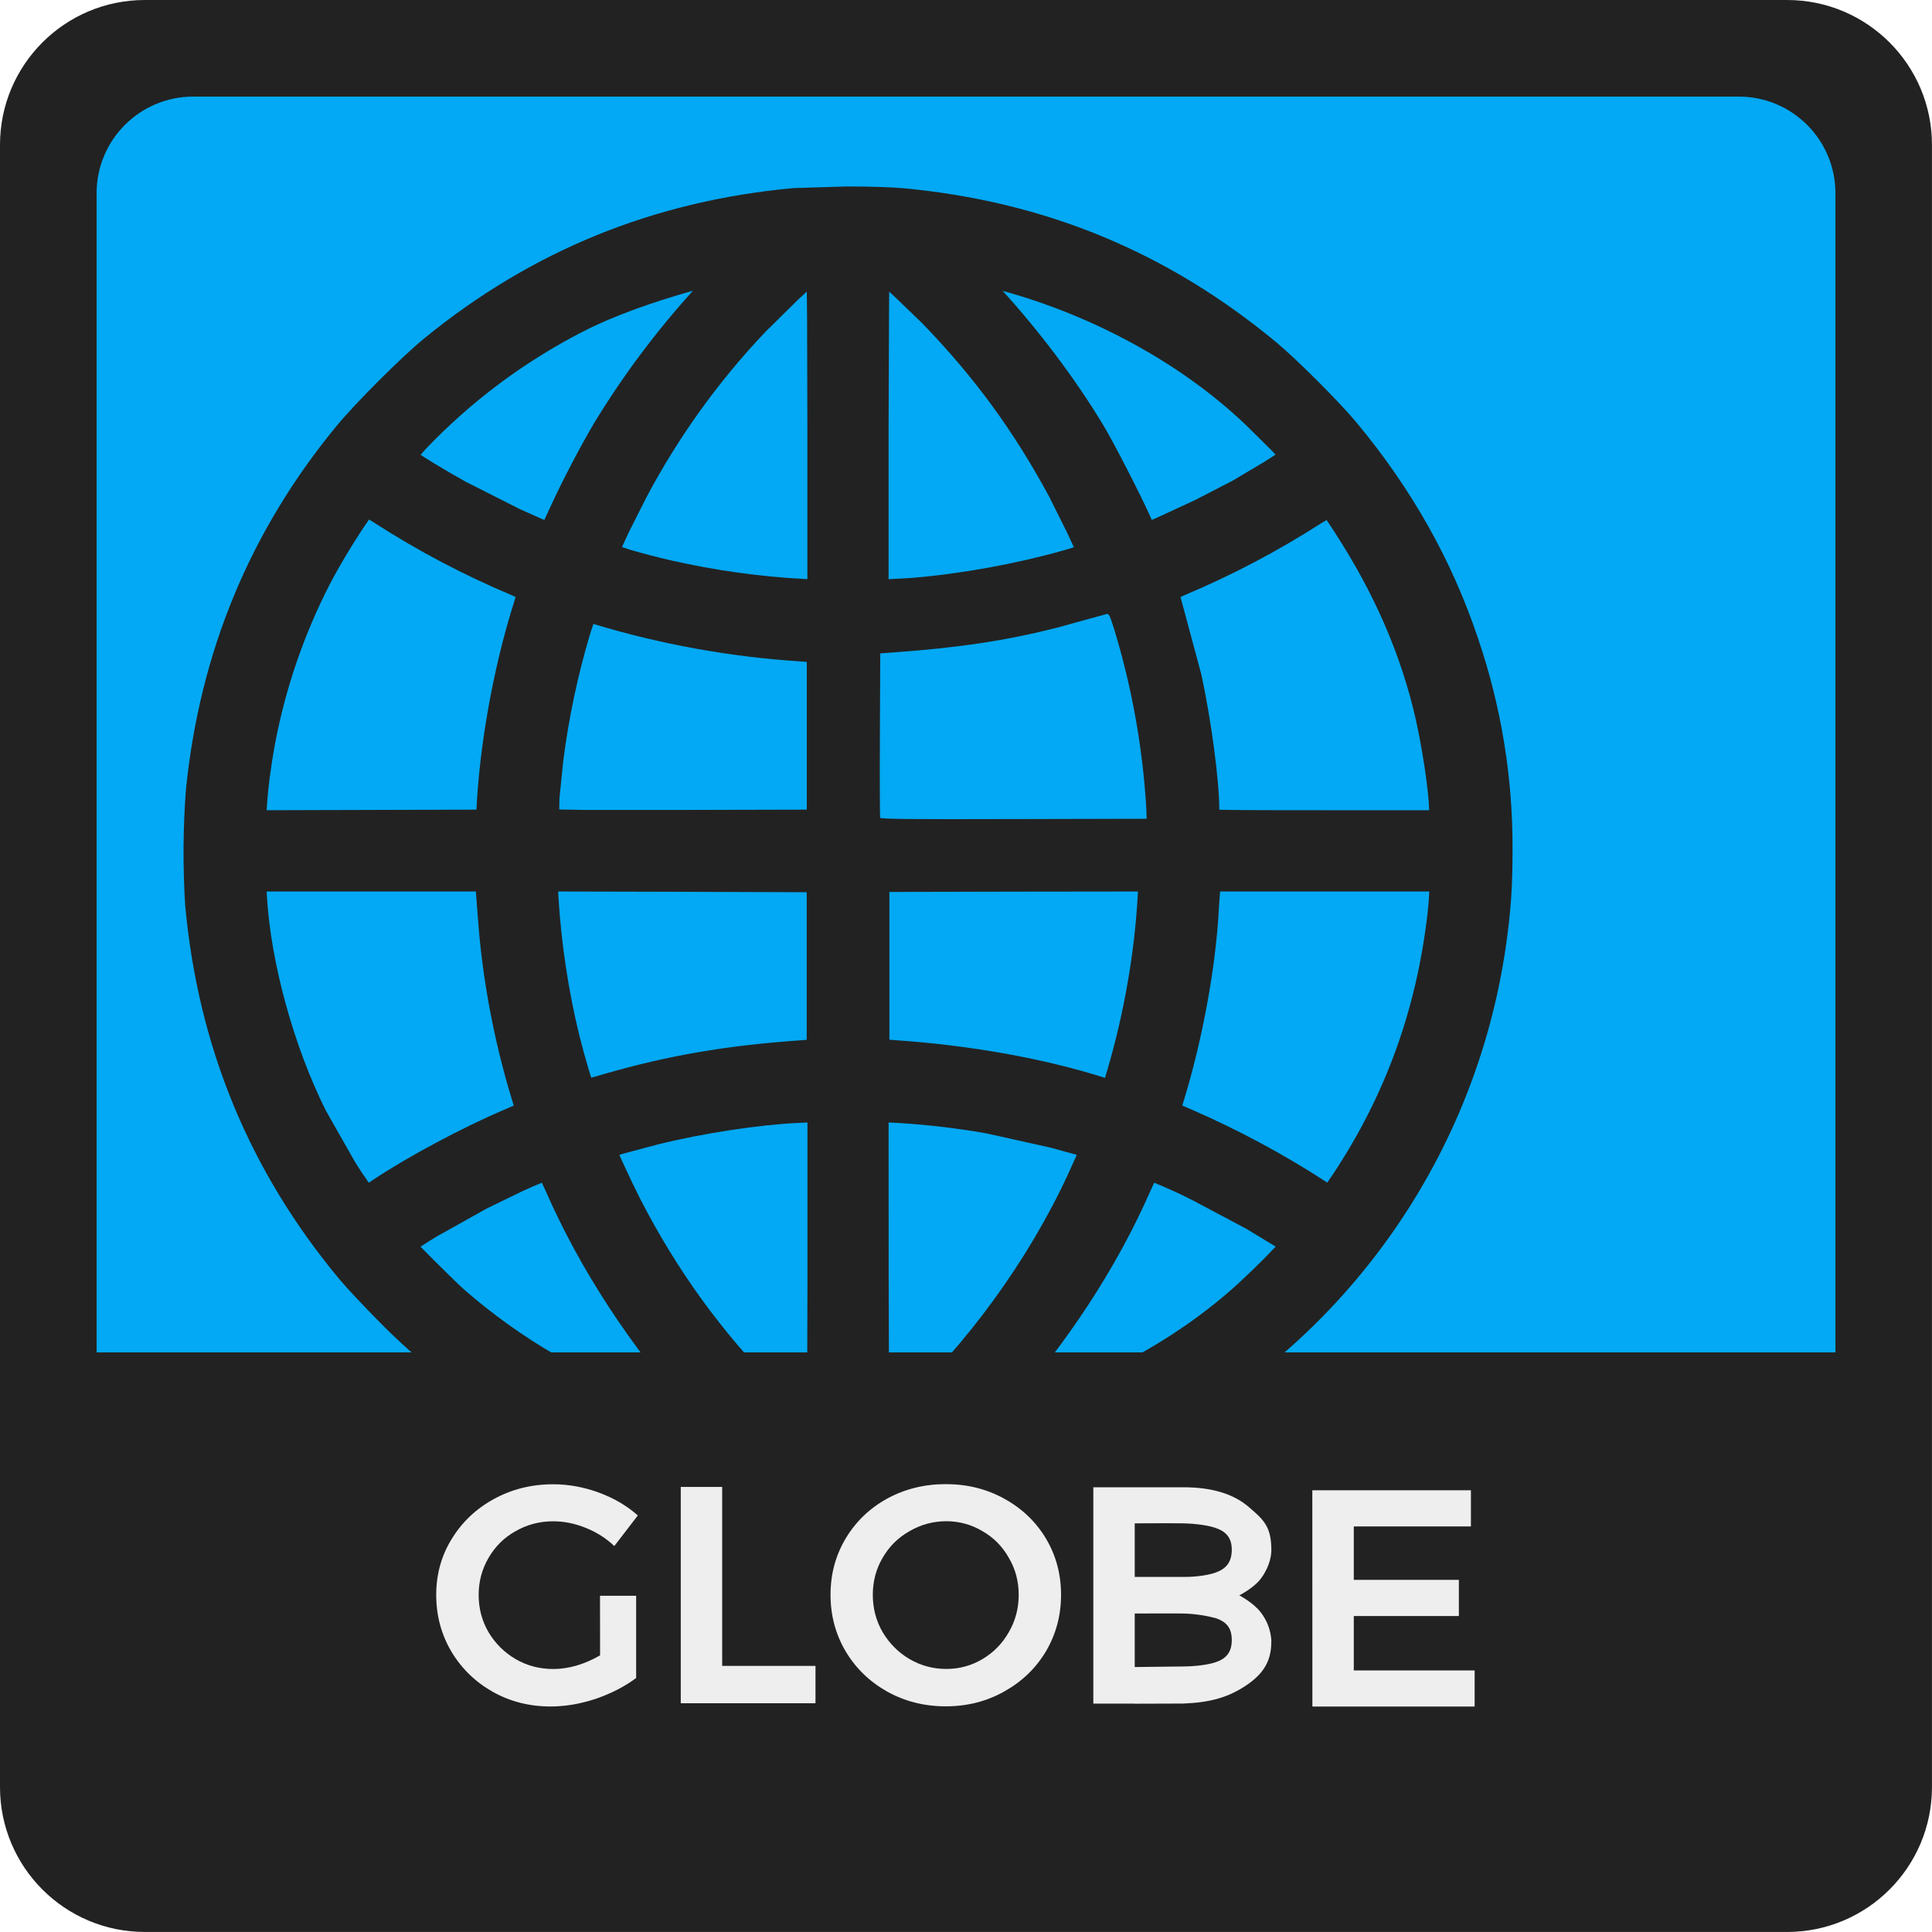
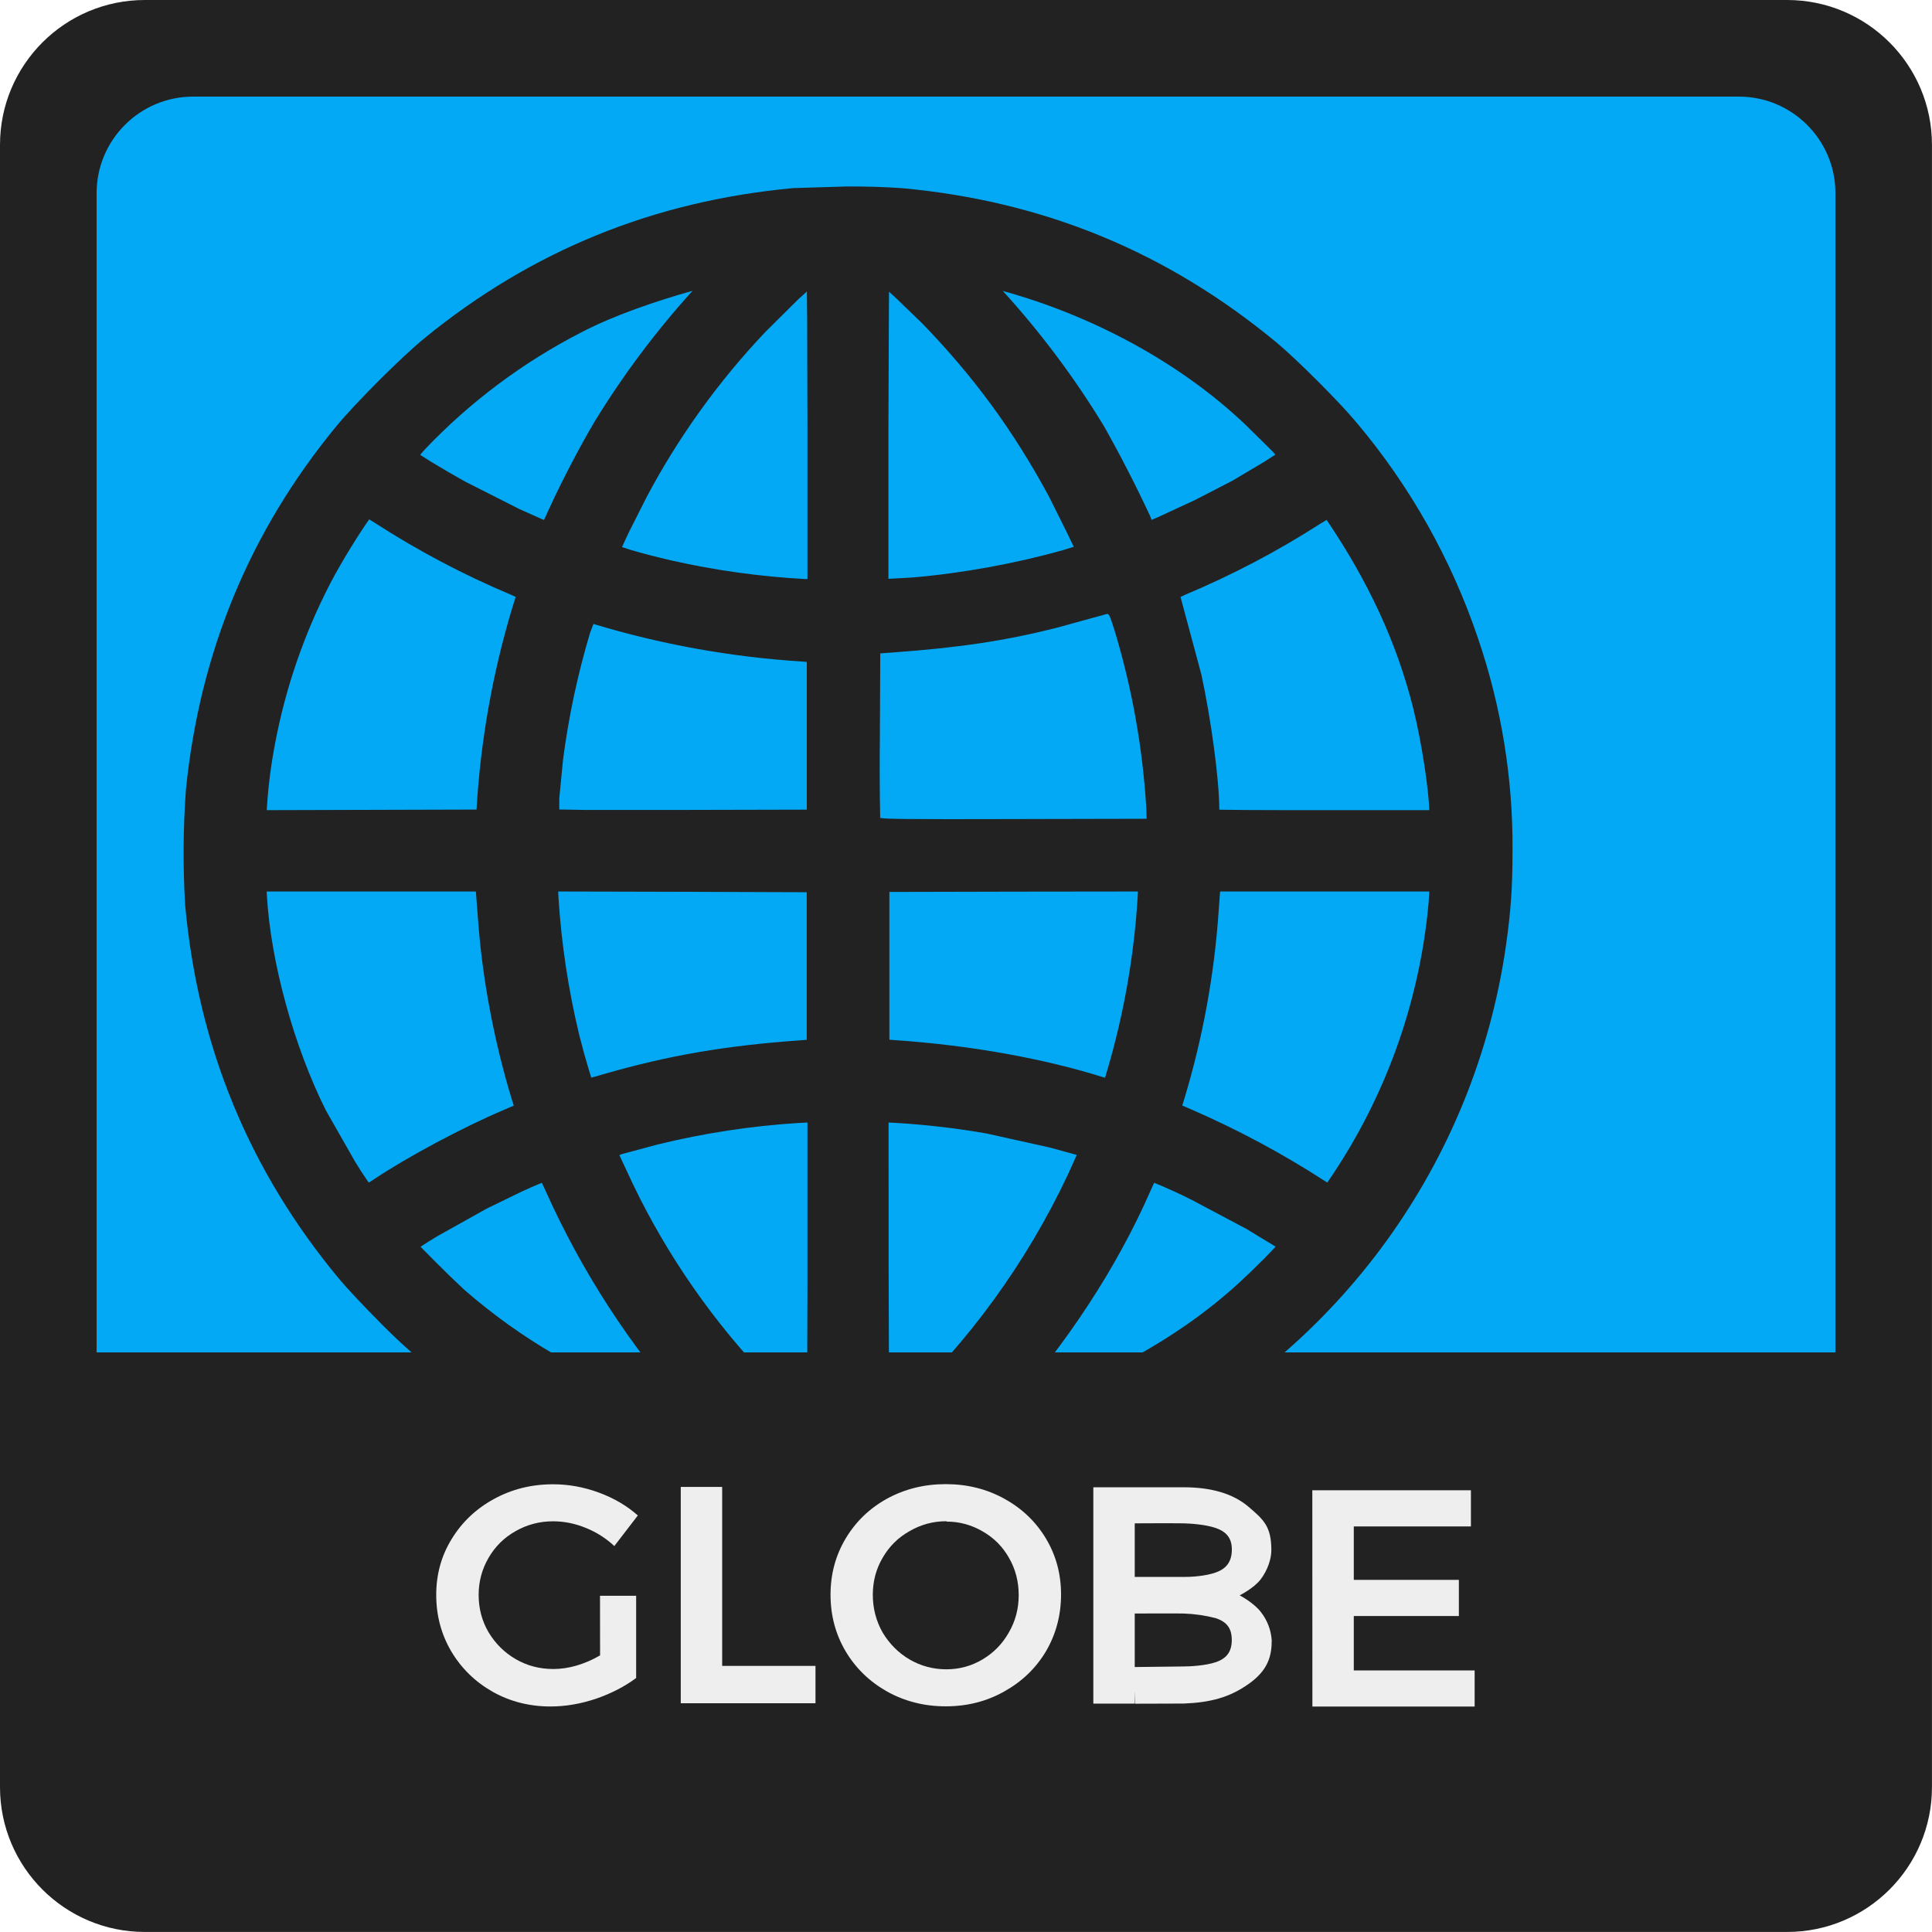
- <svg xmlns="http://www.w3.org/2000/svg" width="200" height="200" viewBox="0 0 52.917 52.917">
+ <svg xmlns="http://www.w3.org/2000/svg" viewBox="0 0 52917 52917">
  <g transform="scale(2)">
-     <rect width="26.458" height="26.458" fill="#222" rx="1.984" />
-     <rect width="23.813" height="23.813" x="1.323" y="1.323" fill="#03a9f4" rx="1.323" />
+     <rect fill="#222" width="26458" height="26458" rx="1984" />
+     <rect fill="#03a9f4" width="23813" height="23813" x="1323" y="1323" rx="1323" />
    <g fill="#222">
-       <path d="M11.614 2.553l-.749.023c-1.911.176-3.58.855-5.051 2.055-.316.258-.939.881-1.207 1.205-1.185 1.439-1.871 3.097-2.061 4.979a11.56 11.56 0 0 0-.01 1.586c.179 1.941.88 3.638 2.113 5.119.102.122.336.371.531.567a8.42 8.42 0 0 0 1.426 1.172 9.04 9.04 0 0 0 4.287 1.471l.359.025c.211.015.896-.007 1.2-.035 1.137-.105 2.198-.406 3.225-.918a9.1 9.1 0 0 0 4.945-6.838c.07-.493.092-.81.092-1.328a8.83 8.83 0 0 0-.471-2.889c-.359-1.074-.914-2.058-1.666-2.961-.235-.283-.82-.867-1.098-1.098-1.492-1.238-3.175-1.932-5.117-2.111-.167-.015-.458-.023-.749-.023M9.488 3.984a11.92 11.92 0 0 0-1.334 1.781c-.185.306-.463.837-.627 1.199a9 9 0 0 1-.072.156l-.027-.01-.307-.137-.742-.375a14 14 0 0 1-.471-.275 7 7 0 0 1-.148-.094l.06-.069a8.04 8.04 0 0 1 2.152-1.613c.448-.232 1.014-.424 1.516-.565m4.246.002c1.222.337 2.425.977 3.324 1.832l.365.361.045.049-.152.098-.434.258-.515.266-.512.237-.082.035-.024-.055c-.125-.281-.498-1.008-.631-1.228-.398-.663-.899-1.317-1.385-1.852m-2.684.01l.004.367.004 1.529v2.039h-.031a10.88 10.88 0 0 1-1.838-.256 10 10 0 0 1-.551-.143l-.119-.039.088-.192.246-.488a10.3 10.3 0 0 1 1.627-2.264l.453-.447.117-.107m1.127 0l.072.065.385.371c.71.735 1.243 1.462 1.734 2.369l.244.49.096.205a3 3 0 0 1-.14.043c-.651.184-1.387.319-2.074.377l-.324.018V5.891l.006-1.584.002-.311M5.055 7.115l.088.055a12.15 12.15 0 0 0 1.855.977l.063.029-.049.16c-.263.856-.446 1.886-.487 2.752l-1.443.004-1.43.004.004-.061c.014-.232.053-.538.111-.851a8.05 8.05 0 0 1 .752-2.188c.155-.298.398-.688.535-.881m13.113.006c.56.828.957 1.666 1.186 2.58.116.462.215 1.132.219 1.395H18.15c-.426 0-.815 0-1.098-.002a35 35 0 0 1-.336-.004l-.018-.002c0-.405-.112-1.236-.246-1.852l-.285-1.06.064-.029a12.2 12.2 0 0 0 1.854-.976l.082-.049M15.152 8.41c.034-.011.043.008.11.218a10.6 10.6 0 0 1 .436 2.432l.005.153-1.82.004c-1.447.004-1.822 0-1.829-.018-.005-.012-.007-.524-.004-1.137l.005-1.114.18-.013c.9-.065 1.544-.162 2.233-.337l.684-.188m-7.025.135a12.57 12.57 0 0 0 2.85.514l.072.006v2.023l-1.693.004H8.018l-.359-.006a5 5 0 0 1 .002-.149l.054-.527a10.9 10.9 0 0 1 .371-1.744l.041-.121m-4.475 3.664h2.865l.029.379c.059.813.218 1.66.461 2.459l.029.094-.127.055c-.567.24-1.331.648-1.795.959l-.062.041-.014-.017a5 5 0 0 1-.176-.266l-.399-.703c-.438-.873-.756-2.03-.808-2.939zm3.992 0l1.697.004 1.707.006v2.021l-.072.006c-1.034.072-1.819.207-2.719.467l-.088.026-.072.019a3 3 0 0 1-.031-.098 10 10 0 0 1-.131-.476c-.148-.599-.25-1.274-.287-1.896zm7.94 0l-.004.078c-.046.784-.189 1.597-.414 2.363l-.033.111c-.835-.265-1.837-.445-2.871-.516l-.082-.006v-2.024l1.707-.004zm1.125 0h2.865a4.28 4.28 0 0 1-.024.301c-.152 1.313-.574 2.481-1.289 3.562l-.084.123-.033-.021a12.61 12.61 0 0 0-1.826-.979l-.127-.055.029-.094c.249-.819.428-1.795.471-2.578a9 9 0 0 1 .018-.26m-5.651 3.164v2.191l-.004 1.453-.002.385-.004-.004a14 14 0 0 1-.389-.373c-.77-.772-1.392-1.631-1.895-2.613a13 13 0 0 1-.211-.439l-.071-.155.043-.015.484-.129c.62-.154 1.388-.27 1.926-.295zm1.111 0l.117.006a10.58 10.58 0 0 1 1.225.144l.873.194.342.094.02.006-.119.264c-.544 1.177-1.386 2.334-2.334 3.213a13 13 0 0 1-.115.106l-.002-.051-.006-1.893zm-4.748.826l.051.11c.476 1.089 1.171 2.135 1.961 3.023a11 11 0 0 1-.42-.133 8.01 8.01 0 0 1-2.656-1.537c-.06-.052-.237-.226-.395-.383a17 17 0 0 1-.203-.205 6 6 0 0 1 .228-.143l.678-.379.479-.233a6 6 0 0 1 .277-.121m8.385 0a6.82 6.82 0 0 1 .516.235l.746.396.402.244-.152.158a12 12 0 0 1-.361.348c-.869.793-1.999 1.384-3.135 1.709.781-.888 1.46-1.899 1.934-2.98l.051-.11" />
-       <path d="M.728 18.521v4.167a2.772 2.772 0 0 0 2.778 2.778h19.447a2.772 2.772 0 0 0 2.778-2.778v-4.167z" />
+       <path d="m11614 2553-749 23c-1911 176-3580 855-5051 2055-316 258-939 881-1207 1205Q2830 7993 2546 10815a12000 12000 0 00-10 1586c179 1941 880 3638 2113 5119 102 122 336 371 531 567a8400 8400 0 00 1426 1172 9040 9040 0 00 4287 1471l359 25c211 15 896-7 1200-35a9000 9000 0 00 3225-918 9100 9100 0 00 4945-6838c70-493 92-810 92-1328a8800 8800 0 00-471-2889 9100 9100 0 00-1666-2961c-235-283-820-867-1098-1098-1497-1238-3181-1932-5123-2111a10000 10000 0 00-750-23m-2123 1430a12000 12000 0 00-1334 1780c-185 307-463 838-627 1200l-72 156-27-10-307-137-741-375a14000 14000 0 01-473-275l-148-94 60-70A8000 8000 0 01 7970 4547c448-232 1014-424 1516-565m4246 2c1222 337 2425 977 3324 1832l365 360 45 50-152 98-434 258-515 266-512 237-82 35-21-55a18000 18000 0 00-631-1228 12000 12000 0 00-1385-1852m-2684 10 4 367 4 1529V7930h-31a11000 11000 0 01-1838-256 10000 10000 0 01-551-143l-120-39 89-192 246-488a10300 10300 0 01 1627-2264l450-447 118-107m1126 0 72 65 385 371c710 735 1243 1462 1734 2369l244 490 96 199-140 44c-651 184-1387 319-2074 377l-324 18v-2040l6-1583 2-311m-7118 3120 88 55A12000 12000 0 00 7000 8146l62 29-50 160a12000 12000 0 00-486 2752l-1443 4-1430 4 4-61a7000 7000 0 01 110-851 8000 8000 0 01 753-2188c155-298 398-688 535-881m13113 6c560 828 957 1666 1186 2580 116 462 215 1132 219 1395H18150c-426 0-815 0-1098-2l-336-4-18-2c0-405-112-1236-246-1852l-285-1060 64-30a12000 12000 0 00 1854-975zm-3016 1290c34-11 43 8 110 218a10600 10600 0 01 436 2432l5 153-1820 4c-1447 4-1822 0-1829-18a36000 36000 0 01-4-1137l5-1114 180-13c900-65 1544-162 2233-337zm-7025 135a12600 12600 0 00 2850 514l72 6v2023l-1693 4H8018l-359-6v-150l51-526a11000 11000 0 01 371-1744zm-4475 3664h2865l29 379c59 813 218 1660 460 2459l30 94-127 55c-567 240-1331 648-1795 959l-62 40-14-16a5000 5000 0 01-176-272l-400-702c-437-874-755-2031-807-2941zm3992 0 1697 4 1707 6v2021l-72 6c-1034 72-1819 207-2719 467l-88 26-72 19-30-98a10000 10000 0 01-132-476 11000 11000 0 01-287-1896zm7940 0-4 78a10700 10700 0 01-414 2363l-33 110c-835-264-1837-444-2870-515l-83-6v-2024l1707-4zm1125 0h2865a4000 4000 0 01-24 301 8000 8000 0 01-1290 3562l-83 123-33-21a12600 12600 0 00-1826-979l-127-55 29-94a11640 11640 0 00 470-2578zm-5651 3164v2191l-4 1453-2 385-4-4a14000 14000 0 01-389-373 10300 10300 0 01-1895-2613 13000 13000 0 01-210-439l-72-155 43-15 484-130a11000 11000 0 01 1926-294zm1111 0 117 6a11000 11000 0 01 1225 144l873 194 342 94 20 6-119 264a10600 10600 0 01-2334 3213l-115 106-2-50-6-1894zm-4748 826 51 110a11700 11700 0 00 1961 3023 11000 11000 0 01-420-133 8000 8000 0 01-2656-1537 14000 14000 0 01-395-383l-203-205a6000 6000 0 01 228-143l678-379 479-233a6000 6000 0 01 277-121m8385 0a7000 7000 0 01 516 235l746 396 402 244-152 158a12000 12000 0 01-361 348c-870 793-2000 1384-3135 1709 780-888 1460-1899 1934-2980" />
+       <path d="M728 18521v4167a2770 2770 0 00 2778 2778h19447a2770 2770 0 00 2778-2778v-4167" />
    </g>
    <g fill="#eee" paint-order="stroke fill markers">
-       <path d="M8.217 21.854h.495v1.126q-.233.174-.55.284-.317.106-.622.106-.436 0-.796-.203-.356-.203-.563-.55-.207-.351-.207-.775 0-.423.212-.766.212-.347.576-.546.368-.203.813-.203.317 0 .627.114.309.114.533.313l-.322.419q-.169-.161-.394-.25-.22-.089-.444-.089-.279 0-.516.136-.233.131-.368.364-.136.233-.136.508 0 .279.136.512.14.233.372.368.233.135.516.135.152 0 .317-.047.169-.051.322-.14z" letter-spacing="-.265" />
-       <path d="M9.323 20.363h.567v2.451h1.278v.512H9.323zm3.629-.038q.44 0 .8.199.364.199.572.546.207.347.207.77 0 .423-.207.775-.207.347-.572.55-.36.203-.8.203-.44 0-.804-.203-.36-.203-.567-.55-.207-.351-.207-.775 0-.423.207-.77.207-.347.567-.546.364-.199.804-.199m.008.508q-.271 0-.504.136-.233.131-.368.364-.135.229-.135.508 0 .279.135.512.14.233.368.368.233.135.504.135.267 0 .495-.135.229-.136.36-.368.136-.233.136-.512 0-.279-.136-.508-.131-.233-.36-.364-.229-.136-.495-.136" />
-       <path d="M15.531 22.83l.678-.008c.081 0 .298-.01.442-.059s.217-.139.218-.299-.064-.251-.218-.303a1.92 1.92 0 0 0-.442-.064c-.087-.003-.669 0-.669 0v1.234h-.567v-2.963h1.236q.576 0 .889.267c.209.178.313.271.313.596 0 .116-.052.27-.149.395s-.29.222-.29.222.192.101.29.228a.7.7 0 0 1 .149.389c0 .214-.05.408-.314.595s-.524.255-.889.27l-.668.002zm.009-1.234h.669c.084.002.299-.009.442-.061s.216-.144.218-.306-.072-.252-.218-.303-.363-.062-.442-.064c-.159-.003-.669 0-.669 0zm2.432-1.187h2.172v.495h-1.604v.732h1.439v.495h-1.439v.745h1.655v.495h-2.222z" letter-spacing="0" />
+       <path d="M8217 21854h495v1126q-233 174-550 284-317 106-622 106-436 0-796-203-356-203-563-550-207-351-207-775 0-423 212-766 212-347 576-546 368-203 813-203 317 0 627 114 309 114 533 313l-322 419q-170-160-394-250-220-89-444-89-280 0-516 136-233 131-368 364-136 233-136 508 0 280 136 512 140 233 372 368 233 135 516 135 152 0 317-47 169-50 322-140" letter-spacing="-.265" />
+       <path d="M9323 20363h567v2451h1278v512H9323zm3629-38q440 0 800 199 364 199 572 546t207 770-207 775q-207 347-572 550-360 203-800 203t-804-203q-360-203-567-550-207-351-207-775 0-423 207-770t567-546q364-199 804-199m8 508q-271 0-504 136-233 130-368 364-135 229-135 508t135 517q140 233 368 368 233 135 504 135 267 0 495-135 229-136 360-368 136-233 136-512t-131-508q-131-233-360-364-231-136-496-136" />
+       <path d="m15531 22830 678-8c81 0 298-10 442-59s217-140 218-300-64-250-218-302a2000 2000 0 00-442-64c-87-3-669 0-669 0v1234h-567v-2963h1236q576 0 889 267c209 178 313 270 313 596 0 116-50 270-144 395s-290 222-290 222 192 100 290 228a700 700 0 01 149 389c0 214-50 408-314 595s-524 255-890 270l-667 2zm9-1234h670c83 2 298-10 440-61s217-144 220-306-73-252-220-303-362-62-440-64c-160-3-670 0-670 0zm2432-1187h2172v495H18540v732h1439v495H18540v745h1655v495h-2222" letter-spacing="0" />
    </g>
  </g>
</svg>
